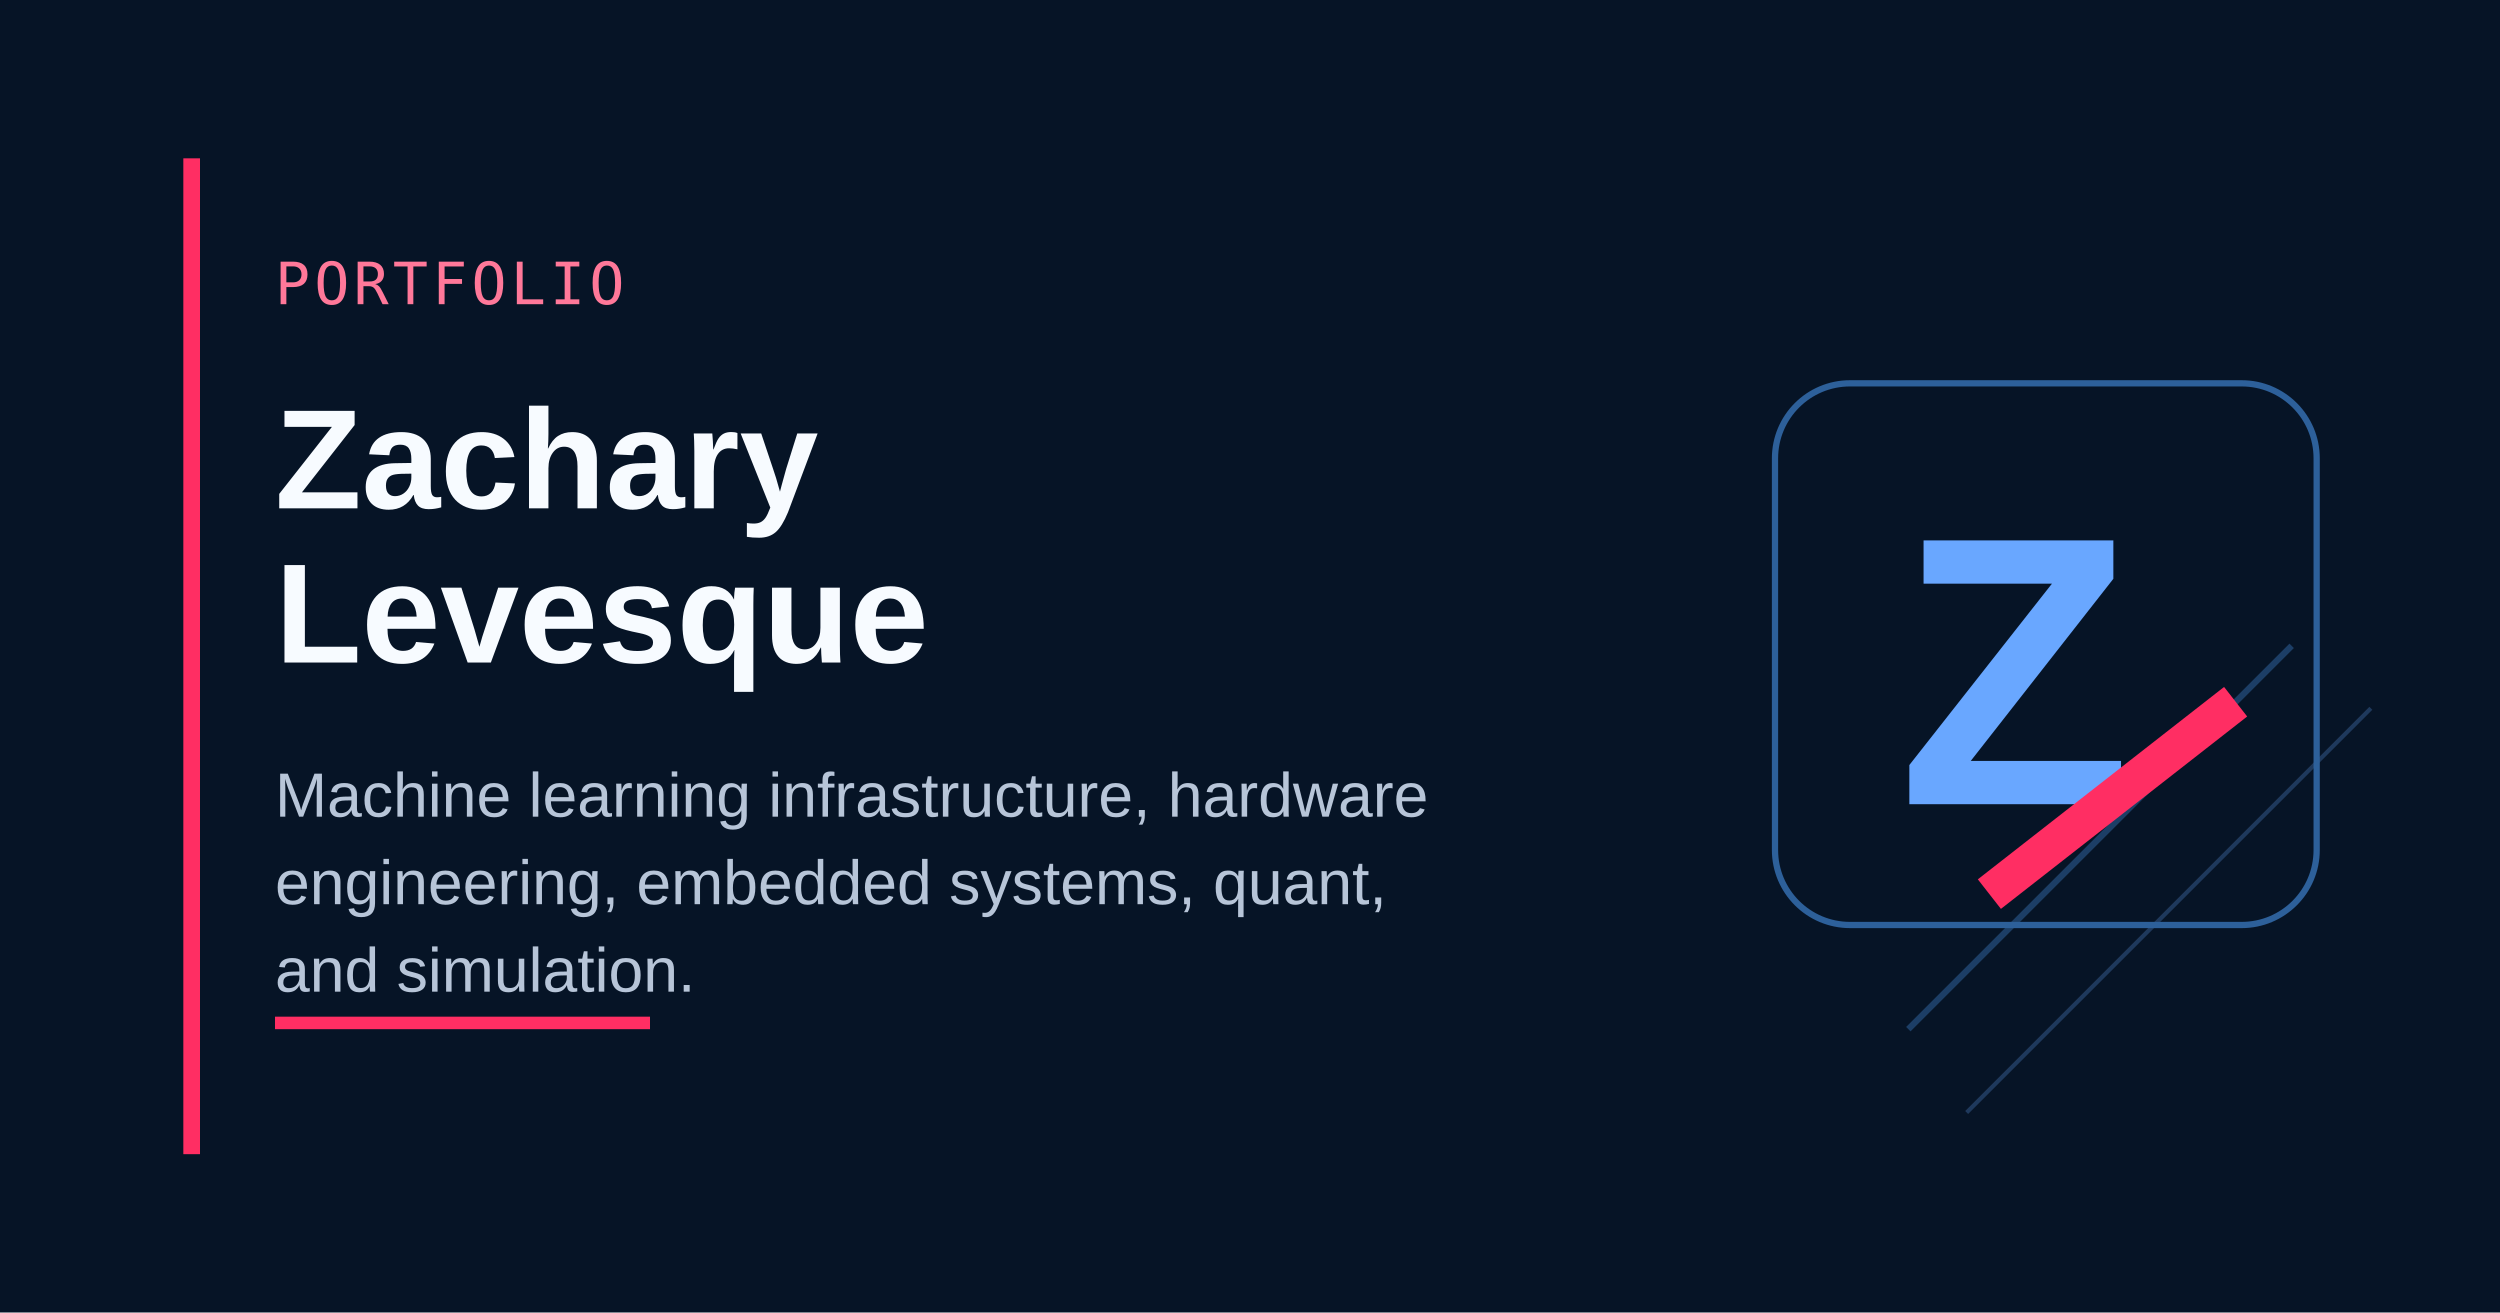
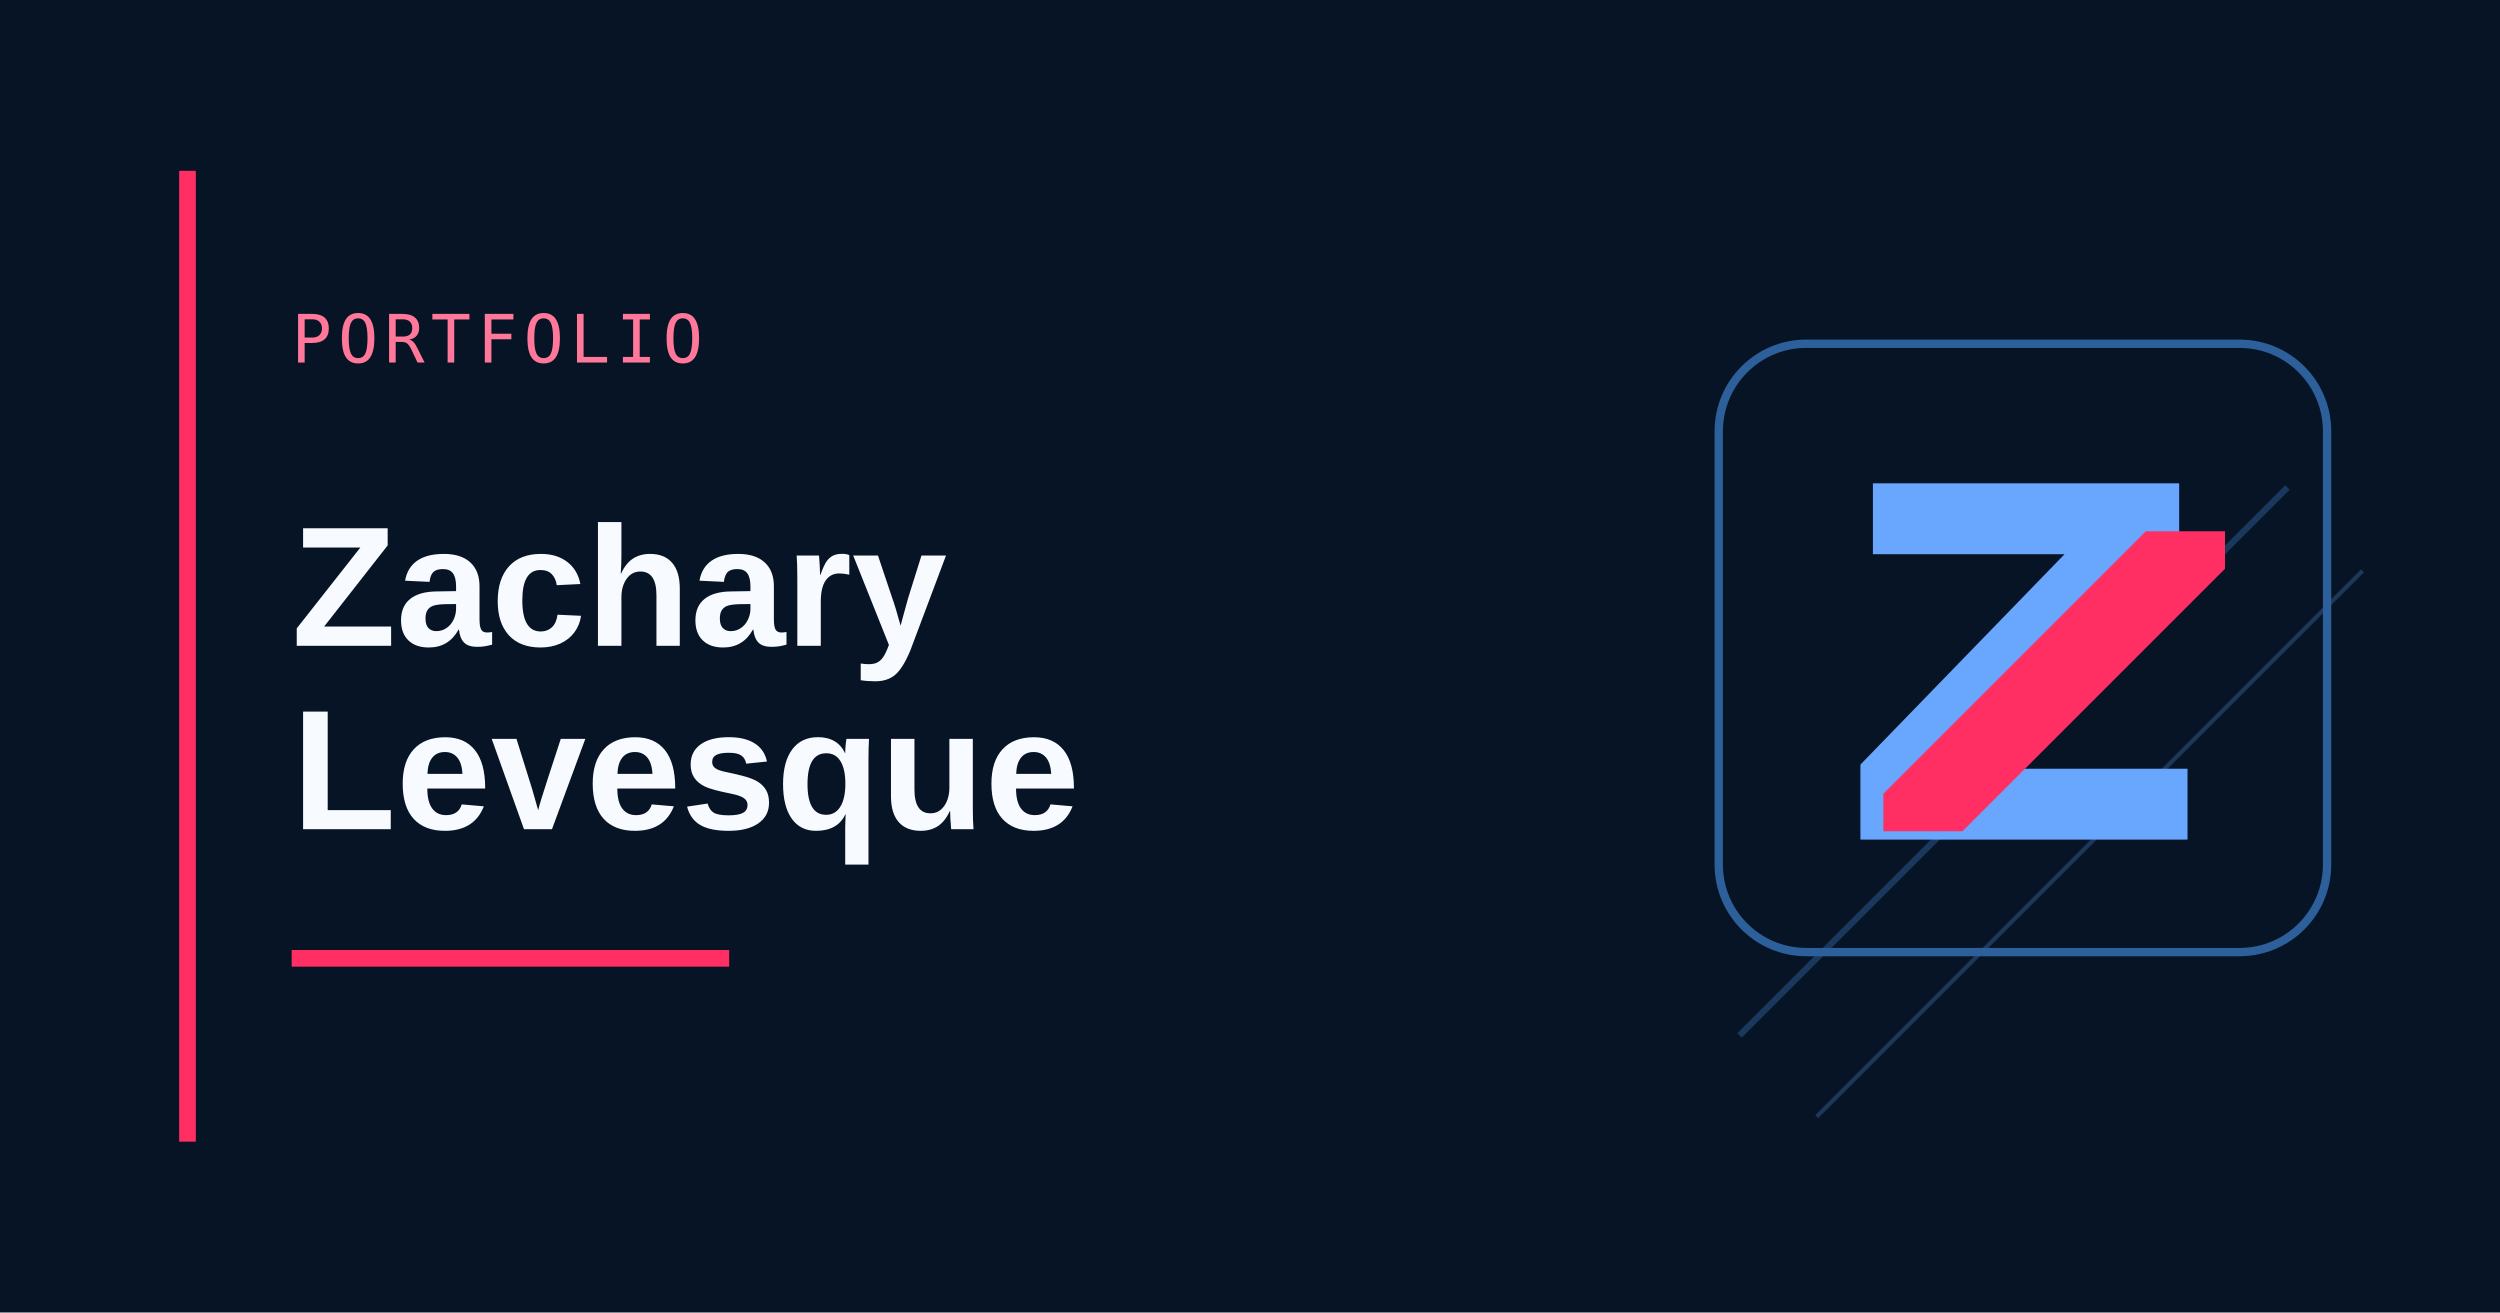
<svg xmlns="http://www.w3.org/2000/svg" width="1200" height="630" viewBox="0 0 1200 630">
  <rect width="1200" height="630" fill="#061426" />
-   <rect x="88" y="76" width="8" height="478" fill="#FF2E63" />
-   <path d="M916 494 1100 310" stroke="#2D609A" stroke-width="3" opacity=".55" />
-   <path d="M944 534 1138 340" stroke="#69A7FF" stroke-width="2" opacity=".25" />
-   <text x="132" y="146" fill="#FF7899" font-family="Menlo, Monaco, Consolas, monospace" font-size="28" letter-spacing="2">PORTFOLIO</text>
-   <text x="132" y="244" fill="#F7FBFF" font-family="Arial, Helvetica, sans-serif" font-size="68" font-weight="700">Zachary</text>
-   <text x="132" y="318" fill="#F7FBFF" font-family="Arial, Helvetica, sans-serif" font-size="68" font-weight="700">Levesque</text>
-   <text x="132" y="392" fill="#B7C5D8" font-family="Arial, Helvetica, sans-serif" font-size="30">Machine learning infrastructure, hardware</text>
-   <text x="132" y="434" fill="#B7C5D8" font-family="Arial, Helvetica, sans-serif" font-size="30">engineering, embedded systems, quant,</text>
-   <text x="132" y="476" fill="#B7C5D8" font-family="Arial, Helvetica, sans-serif" font-size="30">and simulation.</text>
-   <rect x="132" y="488" width="180" height="6" fill="#FF2E63" />
-   <rect x="852" y="184" width="260" height="260" rx="36" fill="none" stroke="#2D609A" stroke-width="3" />
-   <text x="911" y="386" fill="#69A7FF" font-family="Arial, Helvetica, sans-serif" font-size="184" font-weight="800">Z</text>
-   <rect x="939" y="374" width="150" height="18" fill="#FF2E63" transform="rotate(-38 1014 383)" />
+   <rect x="86" y="82" width="8" height="466" fill="#FF2E63" />
+   <path d="M835 497 1098 234" stroke="#2D609A" stroke-width="3" opacity=".48" />
+   <path d="M872 536 1134 274" stroke="#69A7FF" stroke-width="2" opacity=".24" />
+   <text x="140" y="174" fill="#FF7899" font-family="Menlo, Monaco, Consolas, monospace" font-size="32" letter-spacing="3">PORTFOLIO</text>
+   <text x="140" y="310" fill="#F7FBFF" font-family="Arial, Helvetica, sans-serif" font-size="82" font-weight="700">Zachary</text>
+   <text x="140" y="398" fill="#F7FBFF" font-family="Arial, Helvetica, sans-serif" font-size="82" font-weight="700">Levesque</text>
+   <rect x="140" y="456" width="210" height="8" fill="#FF2E63" />
+   <rect x="825" y="165" width="292" height="292" rx="42" fill="none" stroke="#2D609A" stroke-width="4" />
+   <path d="M899 232h147v34L948 369h102v34H893v-36l98-101h-92v-34Z" fill="#69A7FF" />
+   <path d="M904 381 1030 255h38v18L942 399h-38v-18Z" fill="#FF2E63" />
</svg>
